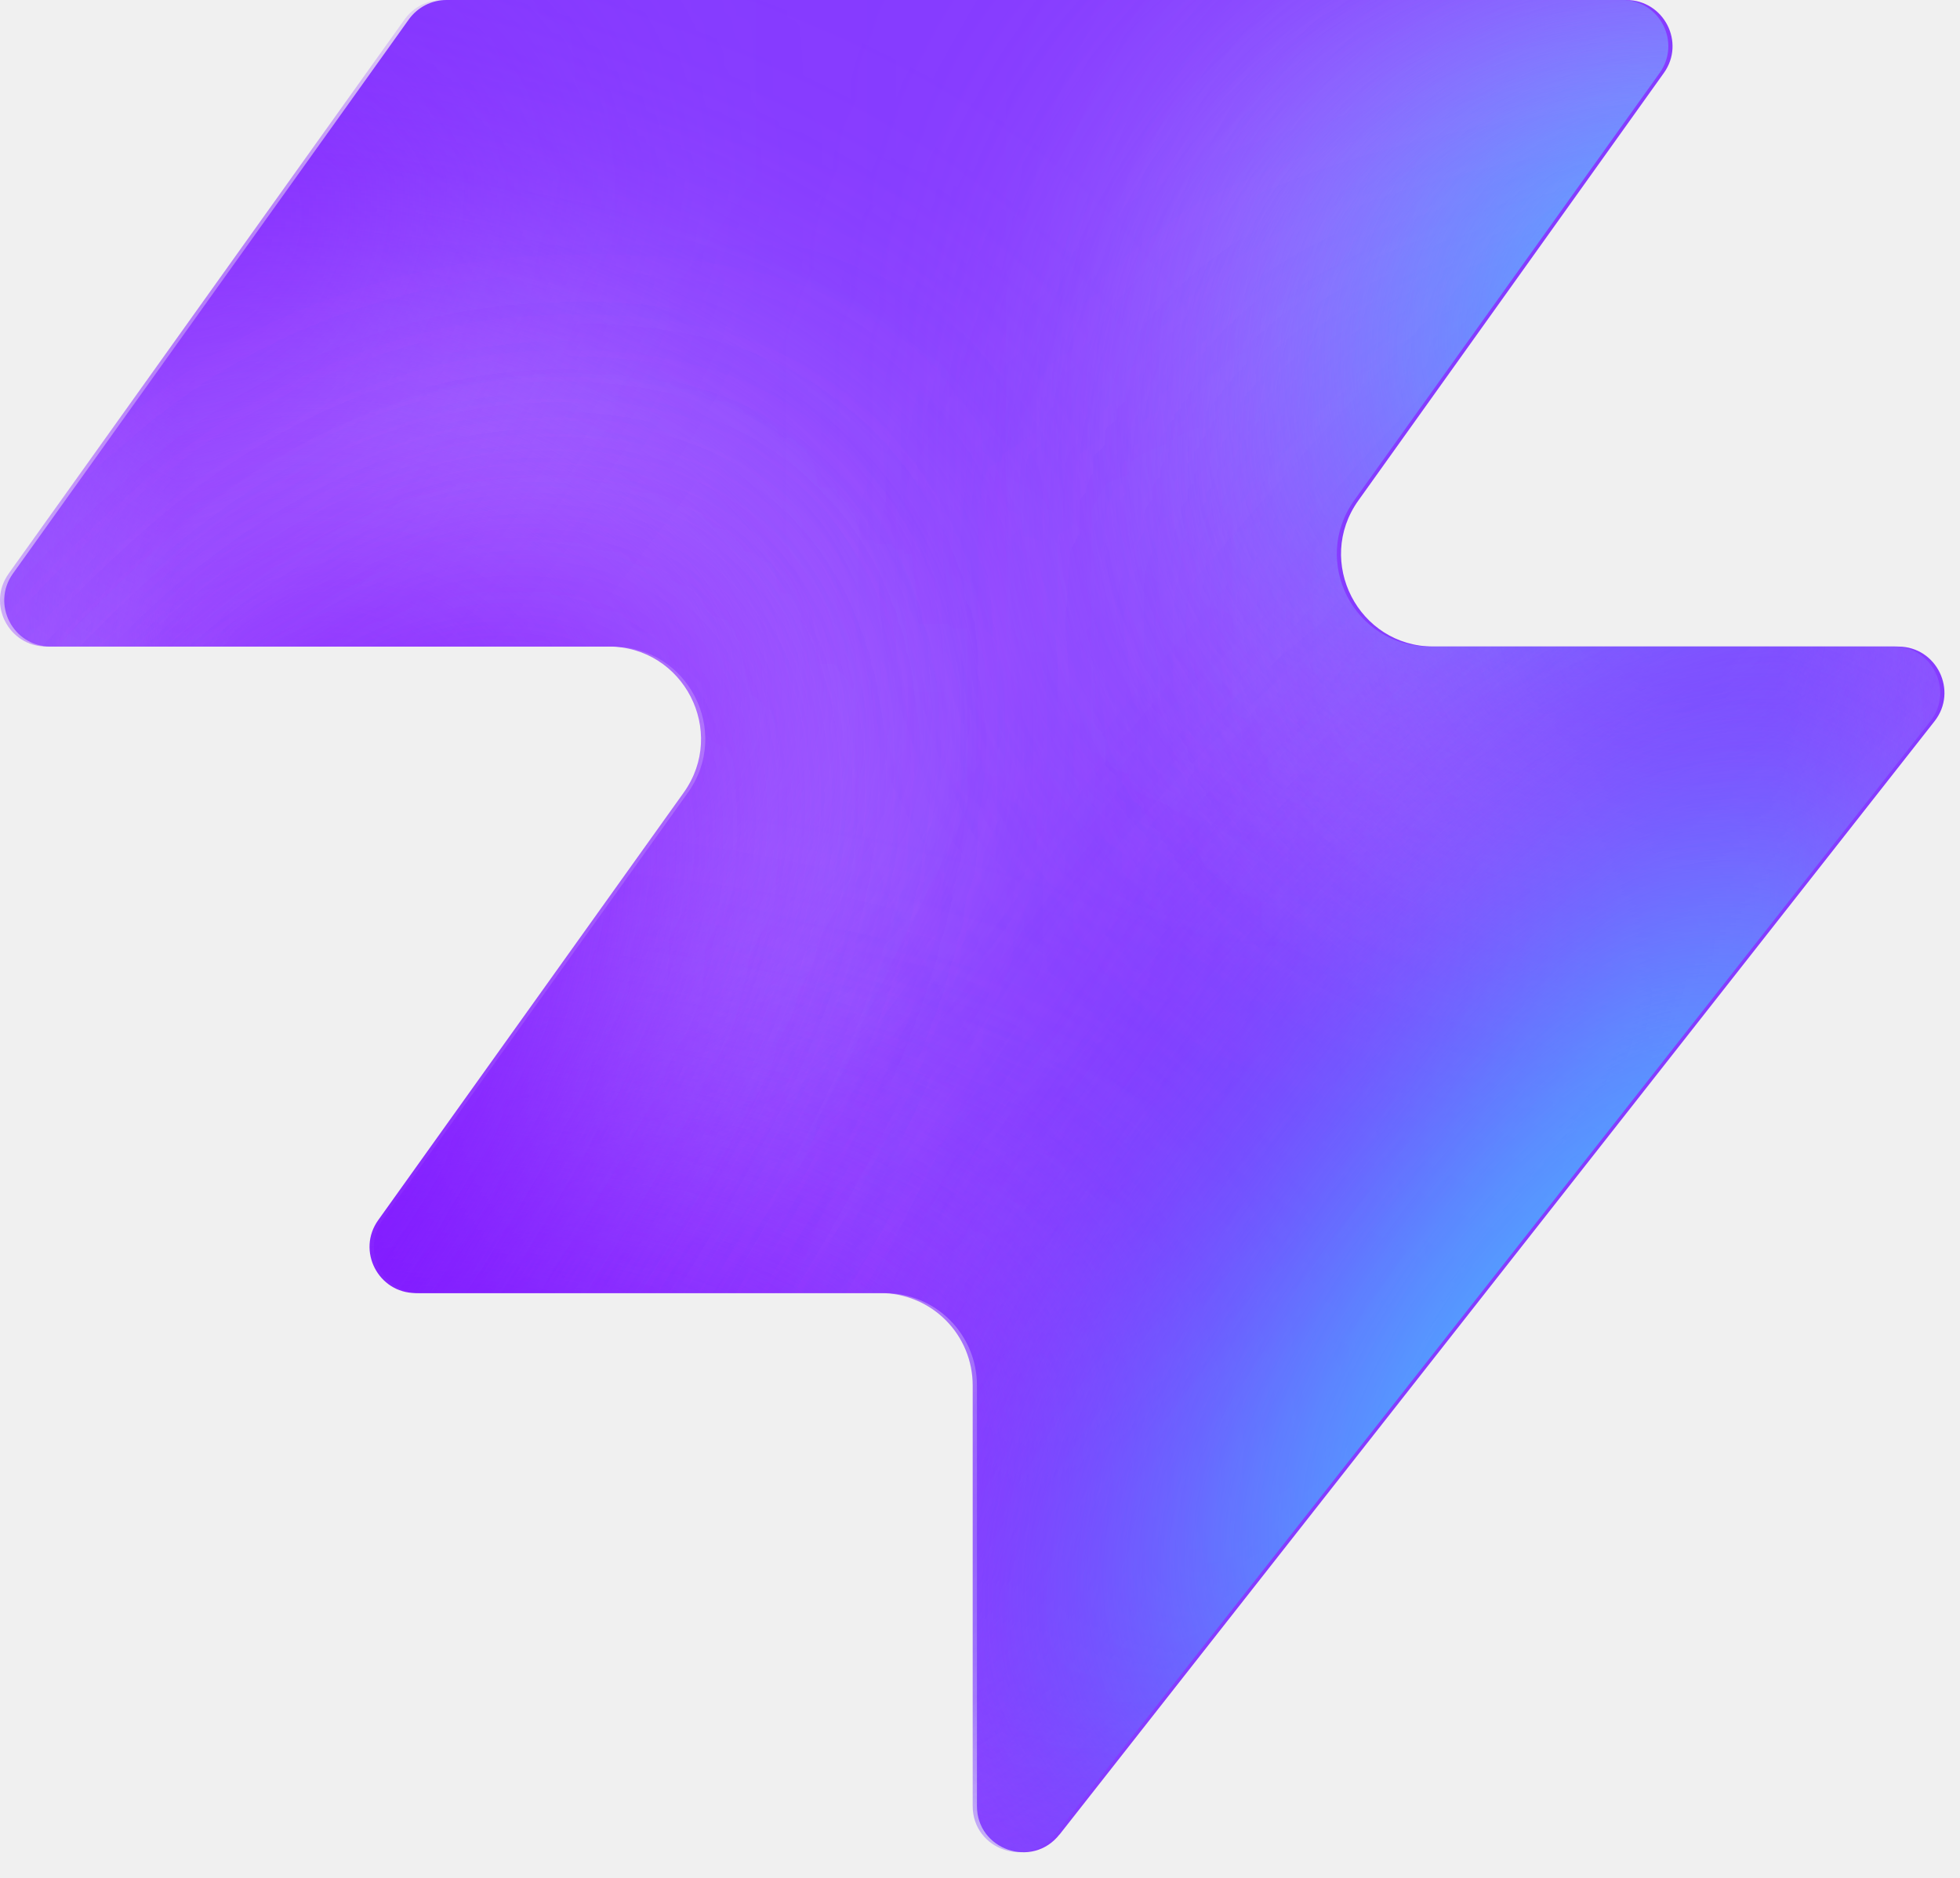
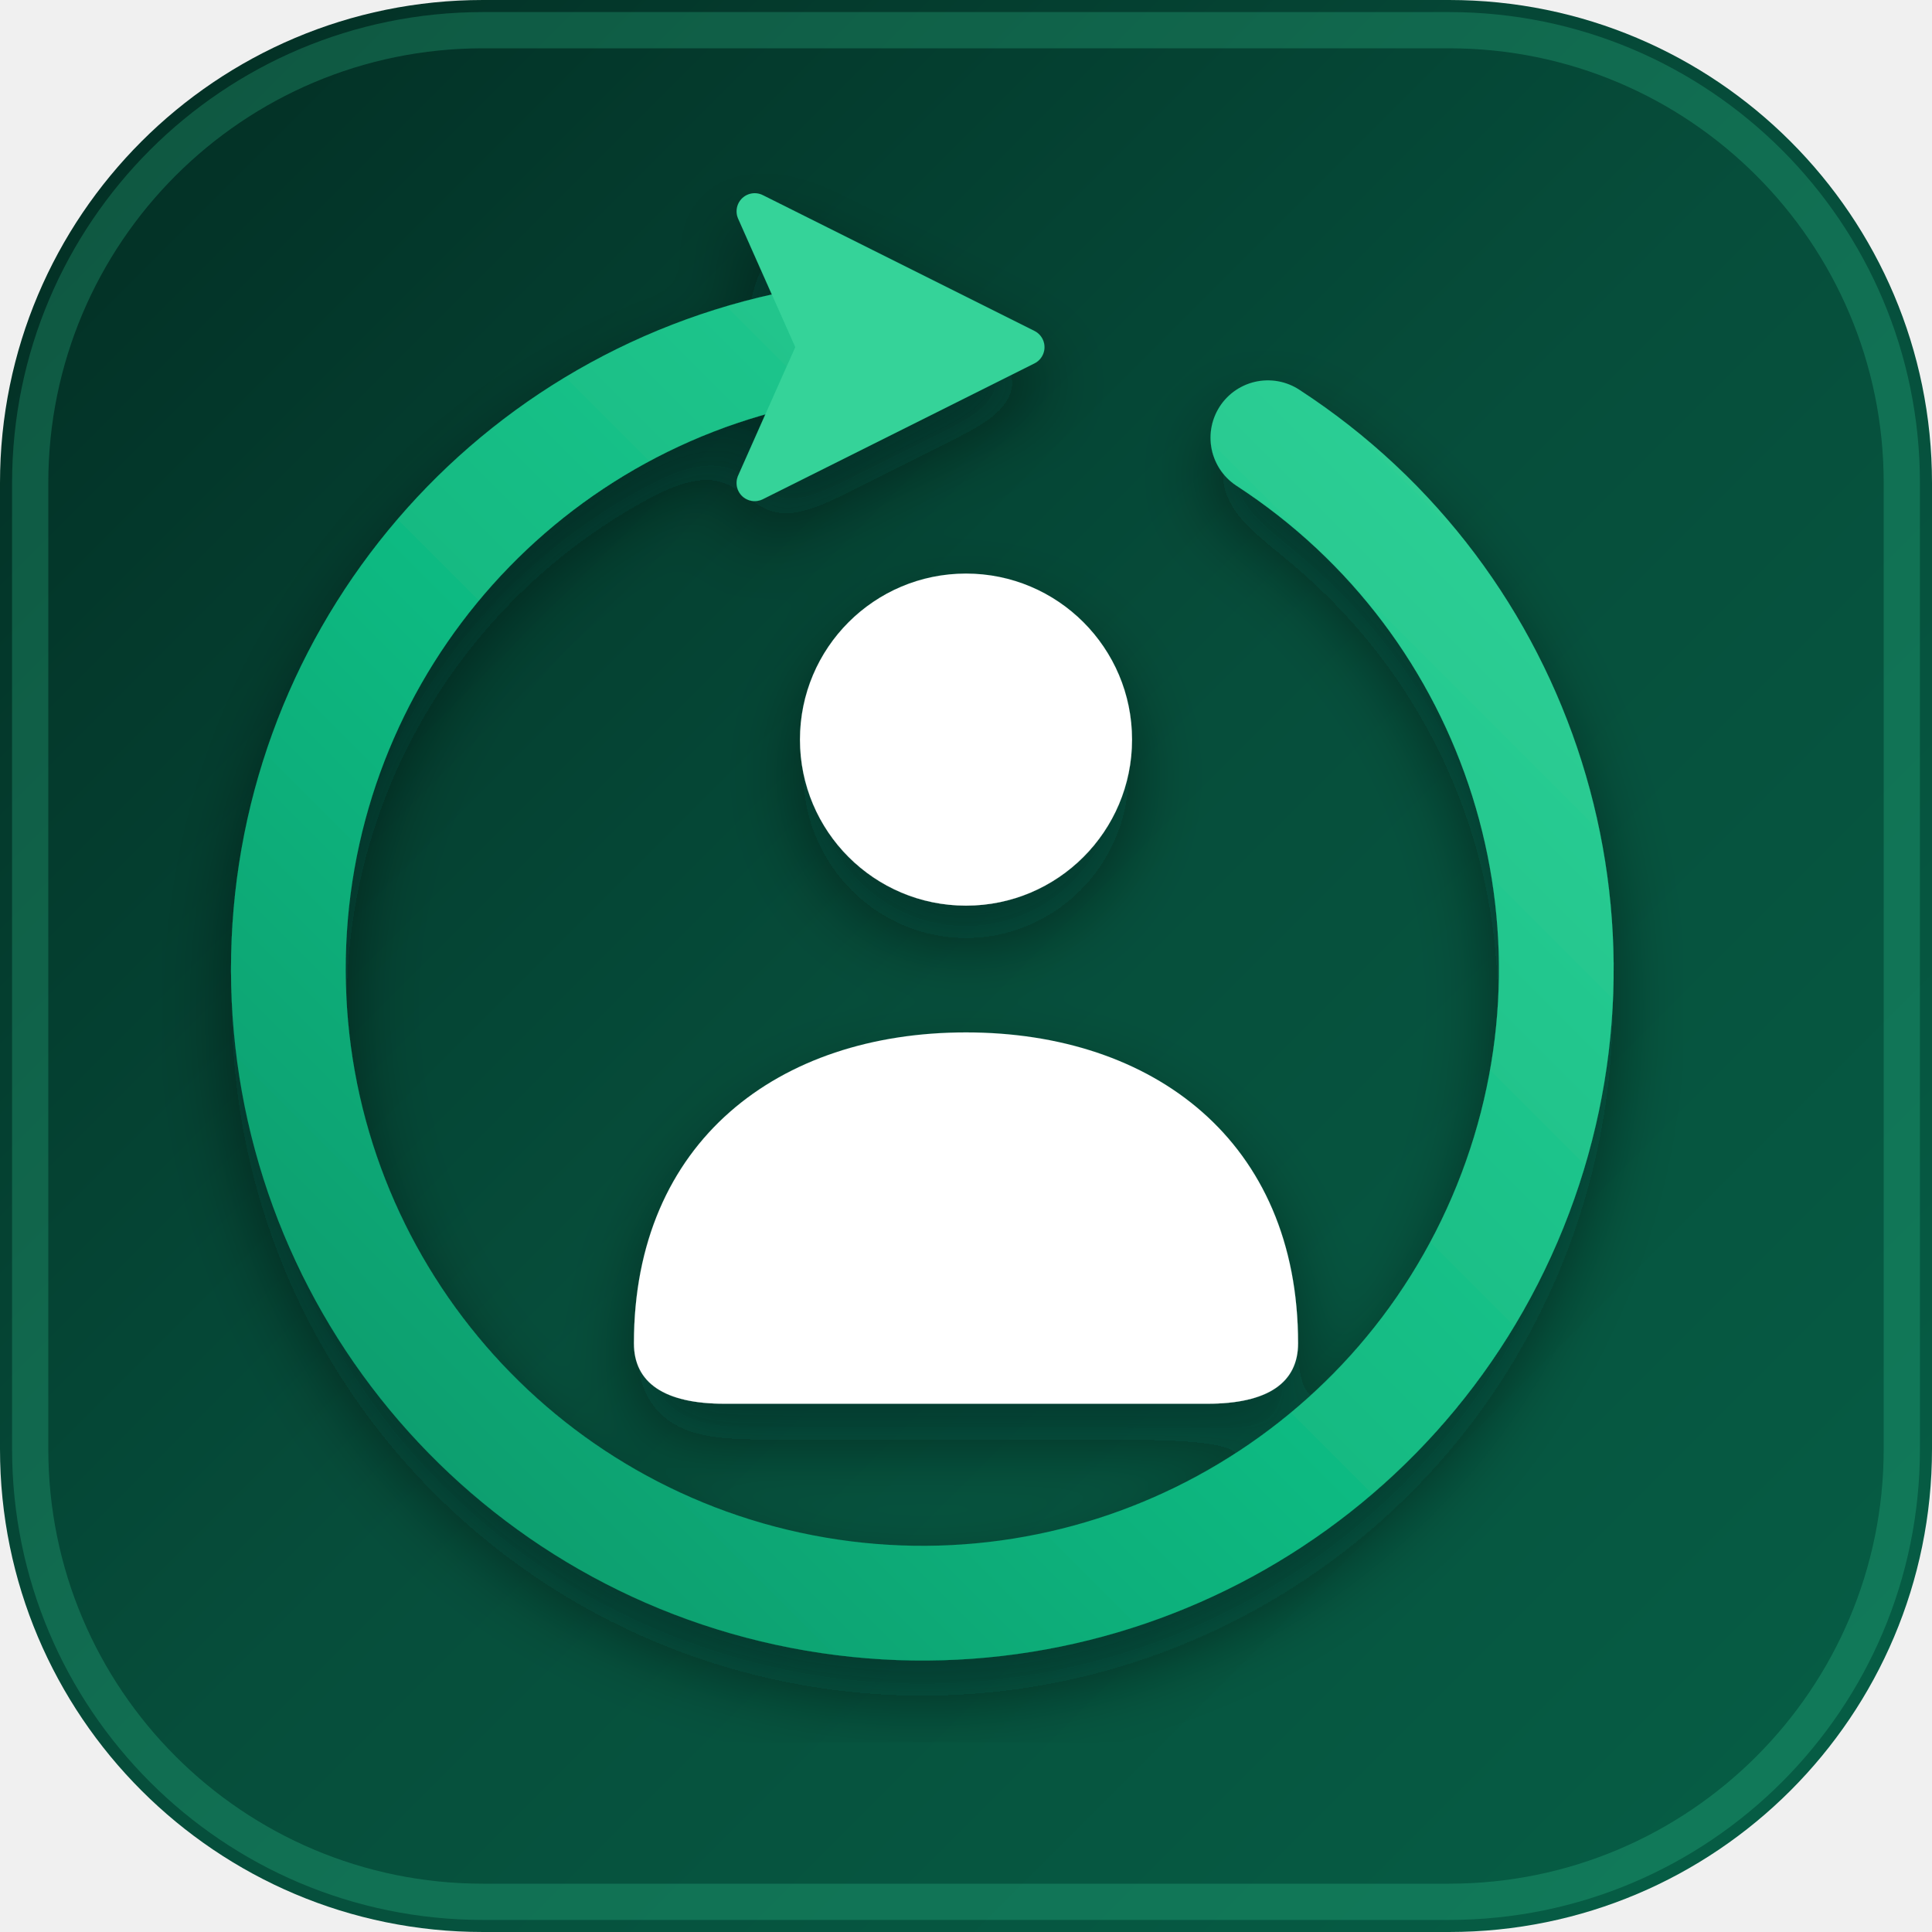
- <svg xmlns="http://www.w3.org/2000/svg" width="48" height="46" fill="none" viewBox="0 0 48 46">
-   <path fill="#863bff" d="M25.946 44.938c-.664.845-2.021.375-2.021-.698V33.937a2.26 2.26 0 0 0-2.262-2.262H10.287c-.92 0-1.456-1.04-.92-1.788l7.48-10.471c1.07-1.497 0-3.578-1.842-3.578H1.237c-.92 0-1.456-1.04-.92-1.788L10.013.474c.214-.297.556-.474.92-.474h28.894c.92 0 1.456 1.04.92 1.788l-7.48 10.471c-1.07 1.498 0 3.579 1.842 3.579h11.377c.943 0 1.473 1.088.89 1.83L25.947 44.94z" style="fill:#863bff;fill:color(display-p3 .525 .23 1);fill-opacity:1" />
-   <mask id="a" width="48" height="46" x="0" y="0" maskUnits="userSpaceOnUse" style="mask-type:alpha">
-     <path fill="#000" d="M25.842 44.938c-.664.844-2.021.375-2.021-.698V33.937a2.26 2.26 0 0 0-2.262-2.262H10.183c-.92 0-1.456-1.04-.92-1.788l7.48-10.471c1.07-1.498 0-3.579-1.842-3.579H1.133c-.92 0-1.456-1.04-.92-1.787L9.91.473c.214-.297.556-.474.92-.474h28.894c.92 0 1.456 1.04.92 1.788l-7.48 10.471c-1.07 1.498 0 3.578 1.842 3.578h11.377c.943 0 1.473 1.088.89 1.832L25.843 44.94z" style="fill:#000;fill-opacity:1" />
-   </mask>
-   <g mask="url(#a)">
-     <g filter="url(#b)">
-       <ellipse cx="5.508" cy="14.704" fill="#ede6ff" rx="5.508" ry="14.704" style="fill:#ede6ff;fill:color(display-p3 .927 .903 1);fill-opacity:1" transform="matrix(.00324 1 1 -.00324 -4.47 31.516)" />
-     </g>
-     <g filter="url(#c)">
-       <ellipse cx="10.399" cy="29.851" fill="#ede6ff" rx="10.399" ry="29.851" style="fill:#ede6ff;fill:color(display-p3 .927 .903 1);fill-opacity:1" transform="matrix(.00324 1 1 -.00324 -39.328 7.883)" />
-     </g>
-     <g filter="url(#d)">
-       <ellipse cx="5.508" cy="30.487" fill="#7e14ff" rx="5.508" ry="30.487" style="fill:#7e14ff;fill:color(display-p3 .492 .077 1);fill-opacity:1" transform="rotate(89.814 -25.913 -14.639)scale(1 -1)" />
-     </g>
-     <g filter="url(#e)">
-       <ellipse cx="5.508" cy="30.599" fill="#7e14ff" rx="5.508" ry="30.599" style="fill:#7e14ff;fill:color(display-p3 .492 .077 1);fill-opacity:1" transform="rotate(89.814 -32.644 -3.334)scale(1 -1)" />
-     </g>
-     <g filter="url(#f)">
-       <ellipse cx="5.508" cy="30.599" fill="#7e14ff" rx="5.508" ry="30.599" style="fill:#7e14ff;fill:color(display-p3 .492 .077 1);fill-opacity:1" transform="matrix(.00324 1 1 -.00324 -34.34 30.47)" />
-     </g>
-     <g filter="url(#g)">
-       <ellipse cx="14.072" cy="22.078" fill="#ede6ff" rx="14.072" ry="22.078" style="fill:#ede6ff;fill:color(display-p3 .927 .903 1);fill-opacity:1" transform="rotate(93.35 24.506 48.493)scale(-1 1)" />
-     </g>
-     <g filter="url(#h)">
-       <ellipse cx="3.47" cy="21.501" fill="#7e14ff" rx="3.47" ry="21.501" style="fill:#7e14ff;fill:color(display-p3 .492 .077 1);fill-opacity:1" transform="rotate(89.009 28.708 47.59)scale(-1 1)" />
-     </g>
-     <g filter="url(#i)">
-       <ellipse cx="3.47" cy="21.501" fill="#7e14ff" rx="3.47" ry="21.501" style="fill:#7e14ff;fill:color(display-p3 .492 .077 1);fill-opacity:1" transform="rotate(89.009 28.708 47.59)scale(-1 1)" />
-     </g>
-     <g filter="url(#j)">
-       <ellipse cx=".387" cy="8.972" fill="#7e14ff" rx="4.407" ry="29.108" style="fill:#7e14ff;fill:color(display-p3 .492 .077 1);fill-opacity:1" transform="rotate(39.51 .387 8.972)" />
-     </g>
-     <g filter="url(#k)">
-       <ellipse cx="47.523" cy="-6.092" fill="#7e14ff" rx="4.407" ry="29.108" style="fill:#7e14ff;fill:color(display-p3 .492 .077 1);fill-opacity:1" transform="rotate(37.892 47.523 -6.092)" />
-     </g>
-     <g filter="url(#l)">
-       <ellipse cx="41.412" cy="6.333" fill="#47bfff" rx="5.971" ry="9.665" style="fill:#47bfff;fill:color(display-p3 .28 .748 1);fill-opacity:1" transform="rotate(37.892 41.412 6.333)" />
-     </g>
-     <g filter="url(#m)">
-       <ellipse cx="-1.879" cy="38.332" fill="#7e14ff" rx="4.407" ry="29.108" style="fill:#7e14ff;fill:color(display-p3 .492 .077 1);fill-opacity:1" transform="rotate(37.892 -1.88 38.332)" />
-     </g>
-     <g filter="url(#n)">
-       <ellipse cx="-1.879" cy="38.332" fill="#7e14ff" rx="4.407" ry="29.108" style="fill:#7e14ff;fill:color(display-p3 .492 .077 1);fill-opacity:1" transform="rotate(37.892 -1.88 38.332)" />
-     </g>
-     <g filter="url(#o)">
-       <ellipse cx="35.651" cy="29.907" fill="#7e14ff" rx="4.407" ry="29.108" style="fill:#7e14ff;fill:color(display-p3 .492 .077 1);fill-opacity:1" transform="rotate(37.892 35.651 29.907)" />
-     </g>
-     <g filter="url(#p)">
-       <ellipse cx="38.418" cy="32.4" fill="#47bfff" rx="5.971" ry="15.297" style="fill:#47bfff;fill:color(display-p3 .28 .748 1);fill-opacity:1" transform="rotate(37.892 38.418 32.4)" />
-     </g>
-   </g>
+ <svg xmlns="http://www.w3.org/2000/svg" viewBox="0 0 64 64" width="64" height="64">
  <defs>
-     <filter id="b" width="60.045" height="41.654" x="-19.77" y="16.149" color-interpolation-filters="sRGB" filterUnits="userSpaceOnUse">
-       <feFlood flood-opacity="0" result="BackgroundImageFix" />
-       <feBlend in="SourceGraphic" in2="BackgroundImageFix" result="shape" />
-       <feGaussianBlur result="effect1_foregroundBlur_2002_17158" stdDeviation="7.659" />
-     </filter>
-     <filter id="c" width="90.34" height="51.437" x="-54.613" y="-7.533" color-interpolation-filters="sRGB" filterUnits="userSpaceOnUse">
-       <feFlood flood-opacity="0" result="BackgroundImageFix" />
-       <feBlend in="SourceGraphic" in2="BackgroundImageFix" result="shape" />
-       <feGaussianBlur result="effect1_foregroundBlur_2002_17158" stdDeviation="7.659" />
-     </filter>
-     <filter id="d" width="79.355" height="29.4" x="-49.64" y="2.03" color-interpolation-filters="sRGB" filterUnits="userSpaceOnUse">
-       <feFlood flood-opacity="0" result="BackgroundImageFix" />
-       <feBlend in="SourceGraphic" in2="BackgroundImageFix" result="shape" />
-       <feGaussianBlur result="effect1_foregroundBlur_2002_17158" stdDeviation="4.596" />
-     </filter>
-     <filter id="e" width="79.579" height="29.4" x="-45.045" y="20.029" color-interpolation-filters="sRGB" filterUnits="userSpaceOnUse">
-       <feFlood flood-opacity="0" result="BackgroundImageFix" />
-       <feBlend in="SourceGraphic" in2="BackgroundImageFix" result="shape" />
-       <feGaussianBlur result="effect1_foregroundBlur_2002_17158" stdDeviation="4.596" />
-     </filter>
-     <filter id="f" width="79.579" height="29.4" x="-43.513" y="21.178" color-interpolation-filters="sRGB" filterUnits="userSpaceOnUse">
-       <feFlood flood-opacity="0" result="BackgroundImageFix" />
-       <feBlend in="SourceGraphic" in2="BackgroundImageFix" result="shape" />
-       <feGaussianBlur result="effect1_foregroundBlur_2002_17158" stdDeviation="4.596" />
-     </filter>
-     <filter id="g" width="74.749" height="58.852" x="15.756" y="-17.901" color-interpolation-filters="sRGB" filterUnits="userSpaceOnUse">
-       <feFlood flood-opacity="0" result="BackgroundImageFix" />
-       <feBlend in="SourceGraphic" in2="BackgroundImageFix" result="shape" />
-       <feGaussianBlur result="effect1_foregroundBlur_2002_17158" stdDeviation="7.659" />
-     </filter>
-     <filter id="h" width="61.377" height="25.362" x="23.548" y="2.284" color-interpolation-filters="sRGB" filterUnits="userSpaceOnUse">
-       <feFlood flood-opacity="0" result="BackgroundImageFix" />
-       <feBlend in="SourceGraphic" in2="BackgroundImageFix" result="shape" />
-       <feGaussianBlur result="effect1_foregroundBlur_2002_17158" stdDeviation="4.596" />
-     </filter>
-     <filter id="i" width="61.377" height="25.362" x="23.548" y="2.284" color-interpolation-filters="sRGB" filterUnits="userSpaceOnUse">
-       <feFlood flood-opacity="0" result="BackgroundImageFix" />
-       <feBlend in="SourceGraphic" in2="BackgroundImageFix" result="shape" />
-       <feGaussianBlur result="effect1_foregroundBlur_2002_17158" stdDeviation="4.596" />
-     </filter>
-     <filter id="j" width="56.045" height="63.649" x="-27.636" y="-22.853" color-interpolation-filters="sRGB" filterUnits="userSpaceOnUse">
-       <feFlood flood-opacity="0" result="BackgroundImageFix" />
-       <feBlend in="SourceGraphic" in2="BackgroundImageFix" result="shape" />
-       <feGaussianBlur result="effect1_foregroundBlur_2002_17158" stdDeviation="4.596" />
-     </filter>
-     <filter id="k" width="54.814" height="64.646" x="20.116" y="-38.415" color-interpolation-filters="sRGB" filterUnits="userSpaceOnUse">
-       <feFlood flood-opacity="0" result="BackgroundImageFix" />
-       <feBlend in="SourceGraphic" in2="BackgroundImageFix" result="shape" />
-       <feGaussianBlur result="effect1_foregroundBlur_2002_17158" stdDeviation="4.596" />
-     </filter>
-     <filter id="l" width="33.541" height="35.313" x="24.641" y="-11.323" color-interpolation-filters="sRGB" filterUnits="userSpaceOnUse">
-       <feFlood flood-opacity="0" result="BackgroundImageFix" />
-       <feBlend in="SourceGraphic" in2="BackgroundImageFix" result="shape" />
-       <feGaussianBlur result="effect1_foregroundBlur_2002_17158" stdDeviation="4.596" />
-     </filter>
-     <filter id="m" width="54.814" height="64.646" x="-29.286" y="6.009" color-interpolation-filters="sRGB" filterUnits="userSpaceOnUse">
-       <feFlood flood-opacity="0" result="BackgroundImageFix" />
-       <feBlend in="SourceGraphic" in2="BackgroundImageFix" result="shape" />
-       <feGaussianBlur result="effect1_foregroundBlur_2002_17158" stdDeviation="4.596" />
-     </filter>
-     <filter id="n" width="54.814" height="64.646" x="-29.286" y="6.009" color-interpolation-filters="sRGB" filterUnits="userSpaceOnUse">
-       <feFlood flood-opacity="0" result="BackgroundImageFix" />
-       <feBlend in="SourceGraphic" in2="BackgroundImageFix" result="shape" />
-       <feGaussianBlur result="effect1_foregroundBlur_2002_17158" stdDeviation="4.596" />
-     </filter>
-     <filter id="o" width="54.814" height="64.646" x="8.244" y="-2.416" color-interpolation-filters="sRGB" filterUnits="userSpaceOnUse">
-       <feFlood flood-opacity="0" result="BackgroundImageFix" />
-       <feBlend in="SourceGraphic" in2="BackgroundImageFix" result="shape" />
-       <feGaussianBlur result="effect1_foregroundBlur_2002_17158" stdDeviation="4.596" />
-     </filter>
-     <filter id="p" width="39.409" height="43.623" x="18.713" y="10.588" color-interpolation-filters="sRGB" filterUnits="userSpaceOnUse">
-       <feFlood flood-opacity="0" result="BackgroundImageFix" />
-       <feBlend in="SourceGraphic" in2="BackgroundImageFix" result="shape" />
-       <feGaussianBlur result="effect1_foregroundBlur_2002_17158" stdDeviation="4.596" />
+     <linearGradient id="s360-bg" x1="0%" y1="0%" x2="100%" y2="100%">
+       <stop offset="0%" stop-color="#022c22" />
+       <stop offset="50%" stop-color="#064e3b" />
+       <stop offset="100%" stop-color="#065f46" />
+     </linearGradient>
+     <linearGradient id="s360-orbit" x1="0%" y1="100%" x2="100%" y2="0%">
+       <stop offset="0%" stop-color="#059669" />
+       <stop offset="45%" stop-color="#10b981" />
+       <stop offset="100%" stop-color="#34d399" />
+     </linearGradient>
+     <filter id="subtle-shadow" x="-10%" y="-10%" width="120%" height="120%">
+       <feDropShadow dx="0" dy="1.2" stdDeviation="1.2" flood-color="#011913" flood-opacity="0.45" />
    </filter>
  </defs>
+   <rect width="64" height="64" rx="16" fill="url(#s360-bg)" />
+   <rect x="1" y="1" width="62" height="62" rx="15" fill="none" stroke="#34d399" stroke-opacity="0.25" stroke-width="1.2" />
+   <g filter="url(#subtle-shadow)">
+     <path d="M 42 14.5 A 21 21 0 1 1 26.5 11.5" fill="none" stroke="url(#s360-orbit)" stroke-width="3.8" stroke-linecap="round" />
+     <path d="M 25 7 L 34 11.5 L 25 16 L 27 11.5 Z" fill="#34d399" stroke="#34d399" stroke-width="1.2" stroke-linejoin="round" />
+     <circle cx="32" cy="24.5" r="5.5" fill="#FFFFFF" />
+     <path d="M 21 44.5 C 21 37.8 25.8 34.2 32 34.2 C 38.2 34.2 43 37.8 43 44.5 C 43 45.8 42 46.5 40 46.5 L 24 46.5 C 22 46.5 21 45.8 21 44.5 Z" fill="#FFFFFF" />
+   </g>
</svg>
